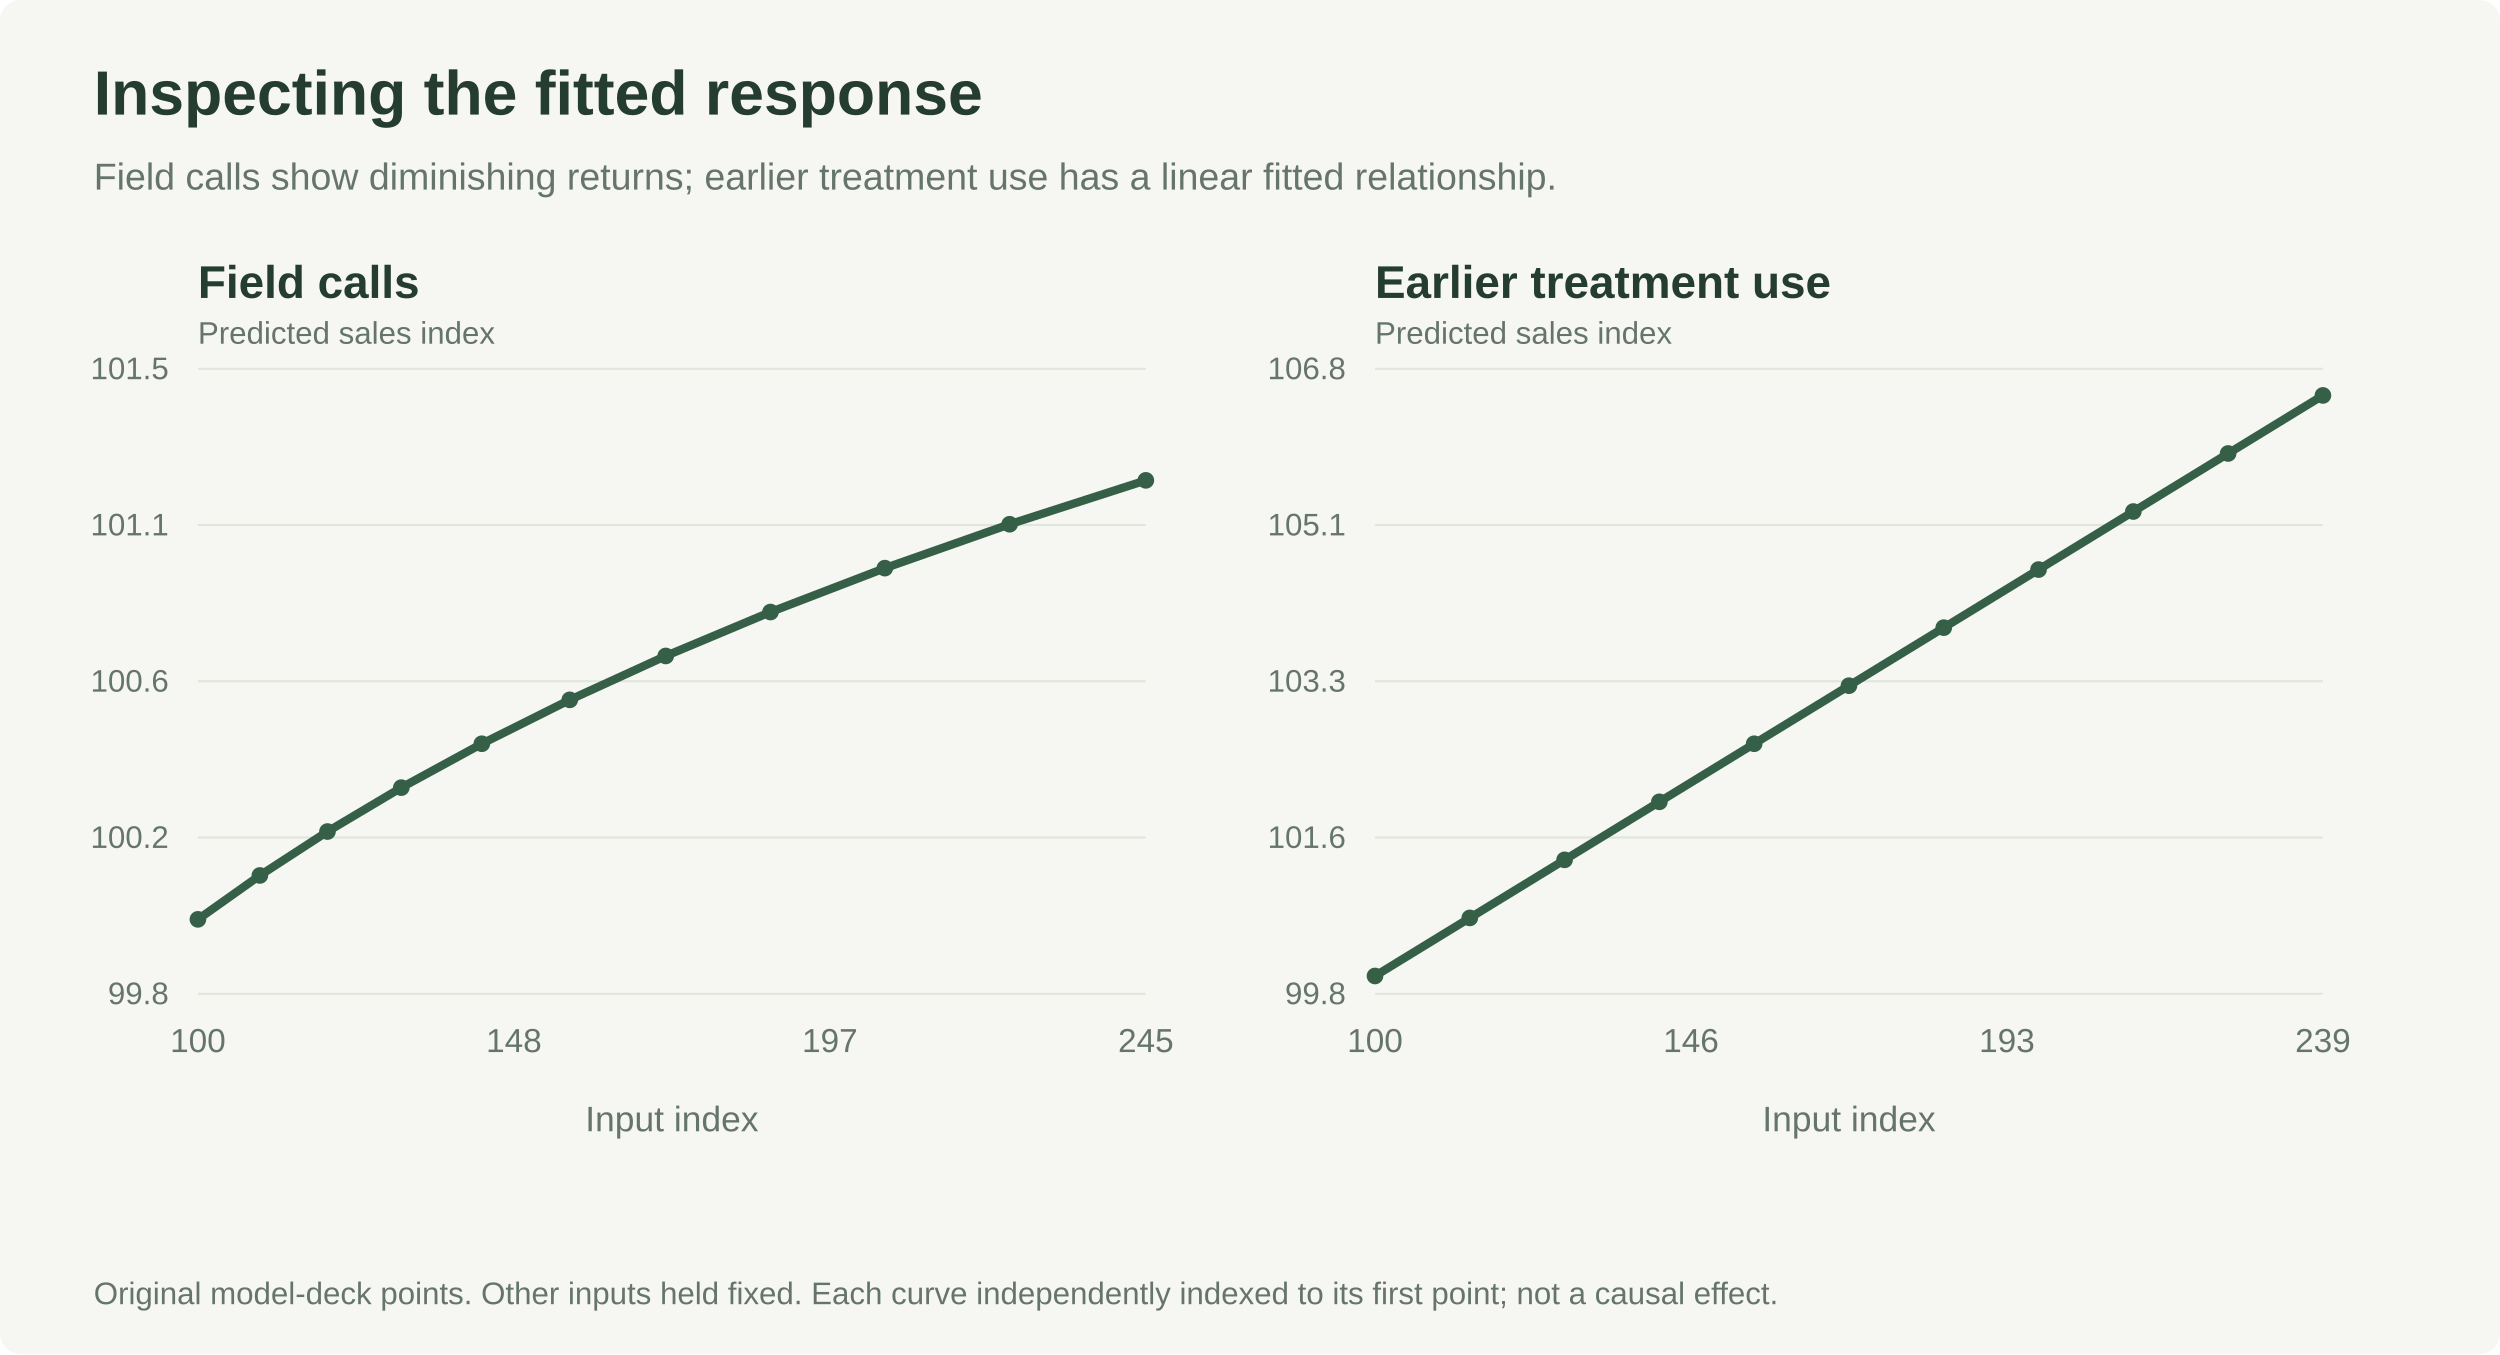
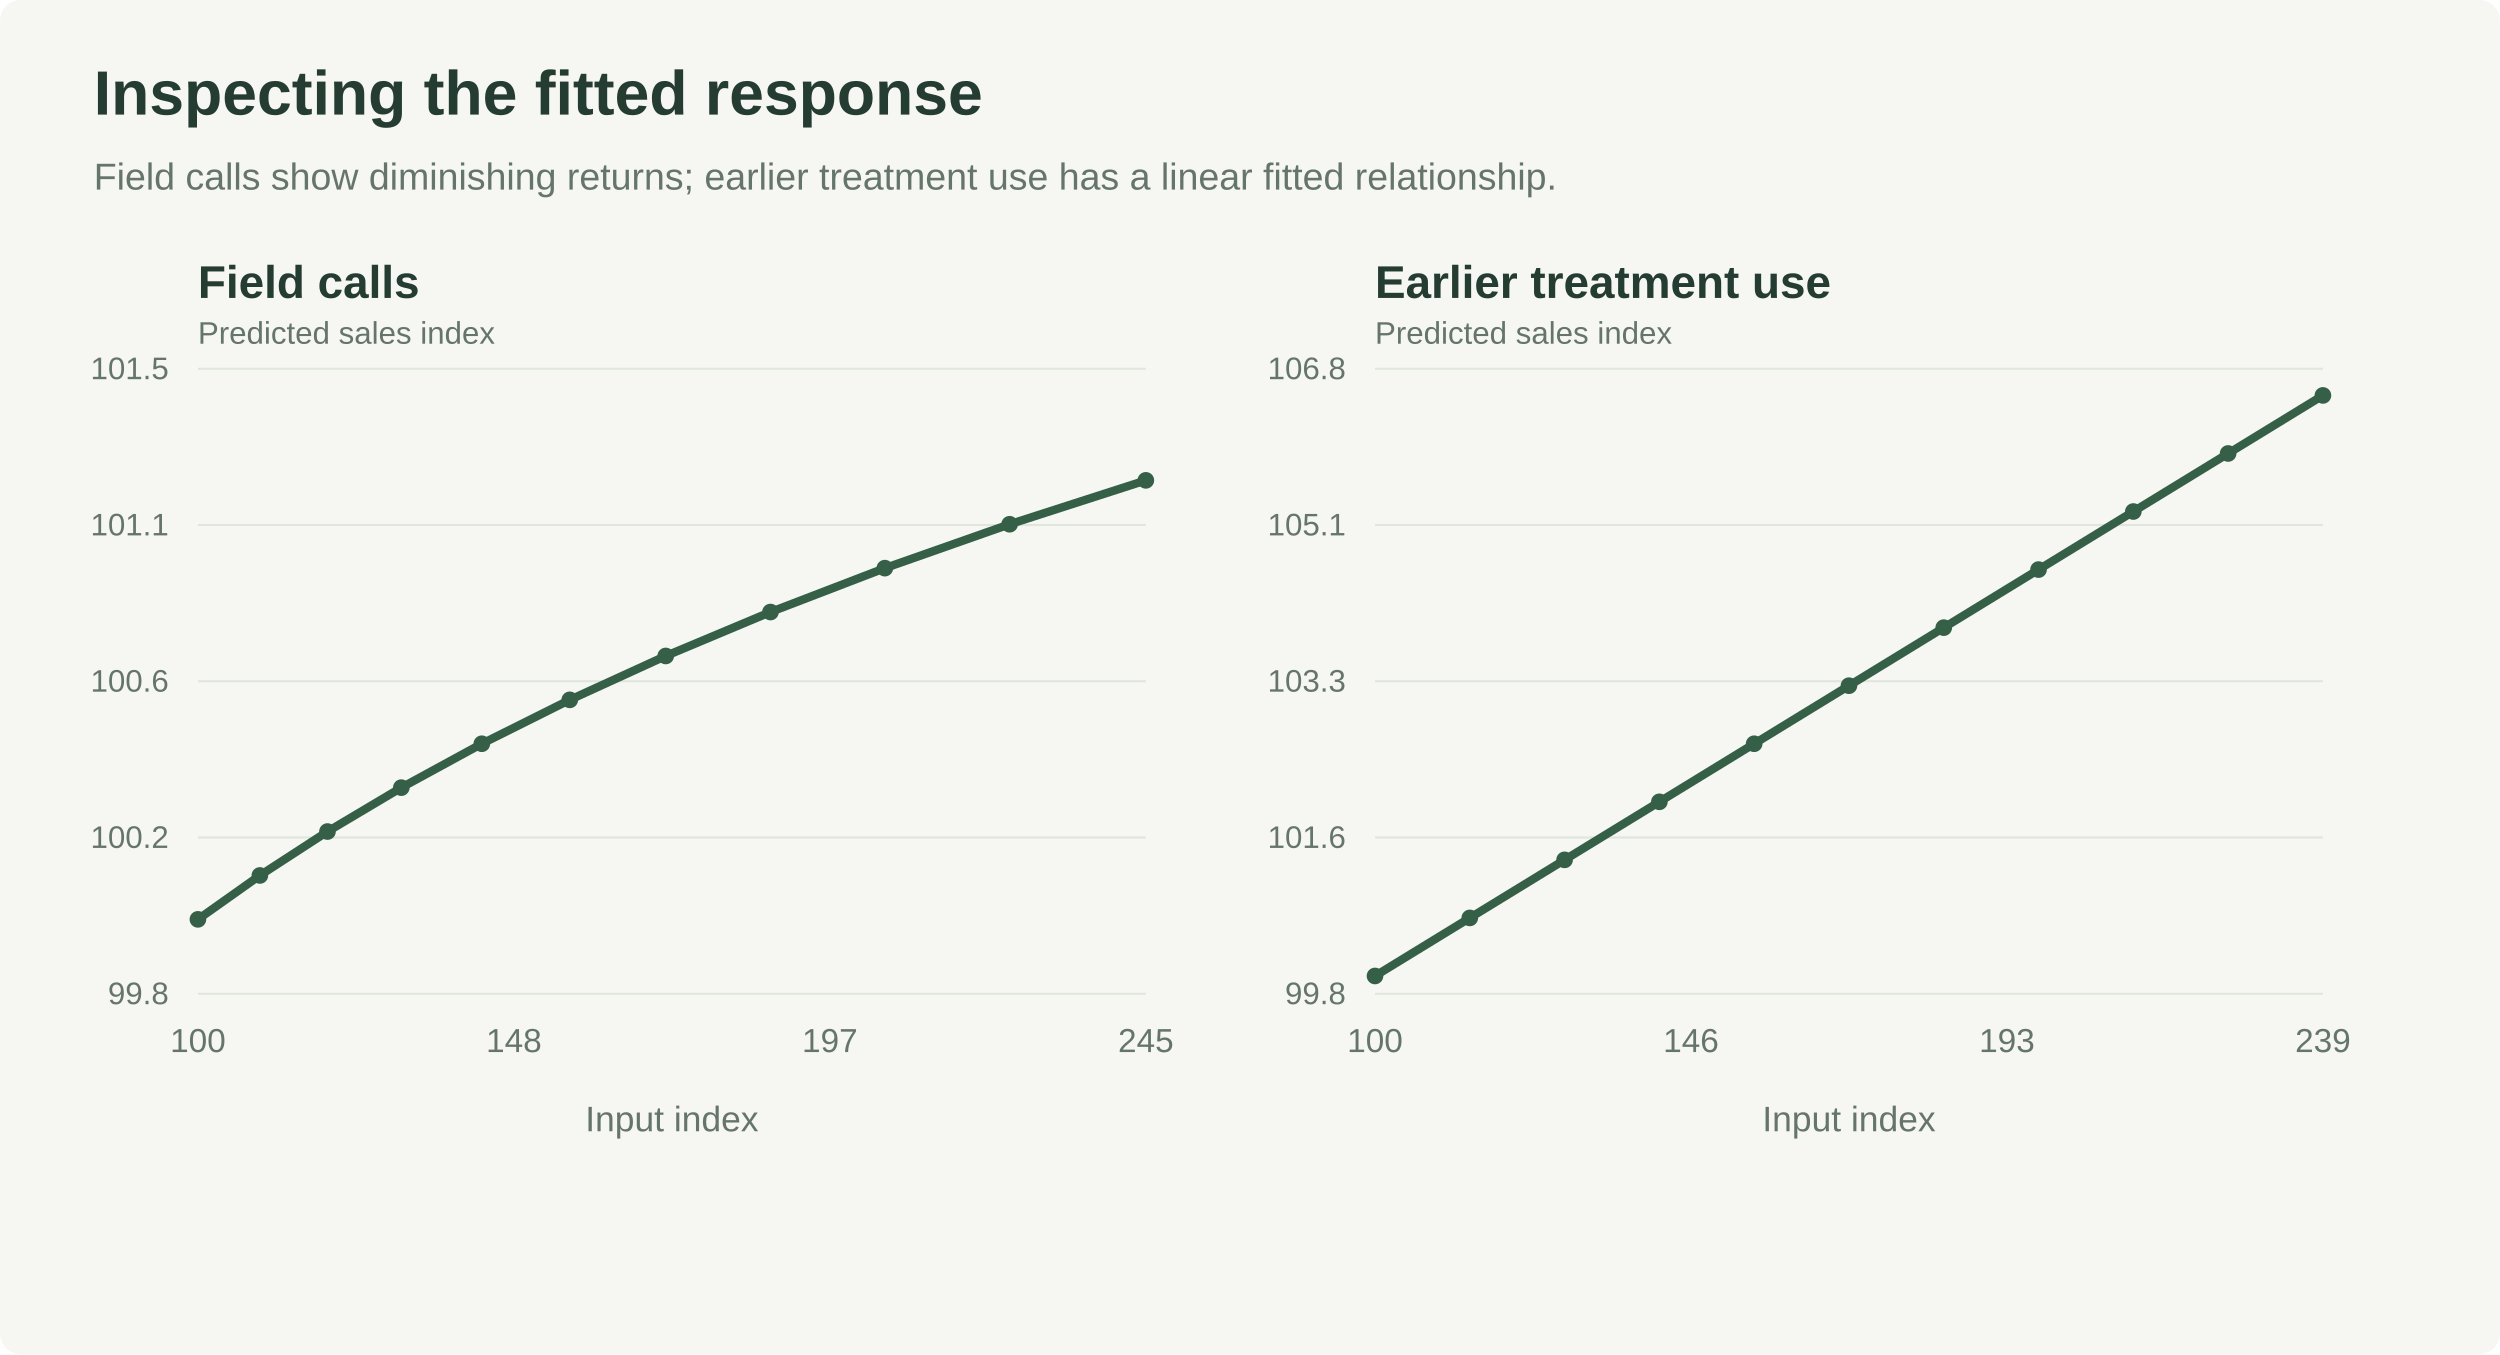
<svg xmlns="http://www.w3.org/2000/svg" viewBox="0 0 1200 650" role="img" aria-labelledby="chart-title chart-desc">
  <rect width="1200" height="650" fill="#f6f7f2" rx="10" />
  <g font-family="Arial,sans-serif">
    <text x="45.00" y="55.00" font-size="30" fill="#243c32" text-anchor="start" font-weight="600">Inspecting the fitted response</text>
    <text x="45.00" y="91.00" font-size="18" fill="#66756c" text-anchor="start" font-weight="400">Field calls show diminishing returns; earlier treatment use has a linear fitted relationship.</text>
    <text x="95.00" y="143.00" font-size="22" fill="#243c32" text-anchor="start" font-weight="600">Field calls</text>
    <line x1="95.00" y1="477.00" x2="550.00" y2="477.00" stroke="#e0e6dc" stroke-width="1" />
    <text x="81.00" y="482.00" font-size="15" fill="#66756c" text-anchor="end" font-weight="400">99.8</text>
    <line x1="95.00" y1="402.00" x2="550.00" y2="402.00" stroke="#e0e6dc" stroke-width="1" />
    <text x="81.00" y="407.00" font-size="15" fill="#66756c" text-anchor="end" font-weight="400">100.2</text>
    <line x1="95.00" y1="327.00" x2="550.00" y2="327.00" stroke="#e0e6dc" stroke-width="1" />
    <text x="81.00" y="332.00" font-size="15" fill="#66756c" text-anchor="end" font-weight="400">100.6</text>
    <line x1="95.00" y1="252.00" x2="550.00" y2="252.00" stroke="#e0e6dc" stroke-width="1" />
    <text x="81.00" y="257.00" font-size="15" fill="#66756c" text-anchor="end" font-weight="400">101.1</text>
    <line x1="95.00" y1="177.00" x2="550.00" y2="177.00" stroke="#e0e6dc" stroke-width="1" />
    <text x="81.00" y="182.00" font-size="15" fill="#66756c" text-anchor="end" font-weight="400">101.5</text>
    <text x="95.00" y="505.00" font-size="16" fill="#66756c" text-anchor="middle" font-weight="400">100</text>
    <text x="246.67" y="505.00" font-size="16" fill="#66756c" text-anchor="middle" font-weight="400">148</text>
    <text x="398.33" y="505.00" font-size="16" fill="#66756c" text-anchor="middle" font-weight="400">197</text>
    <text x="550.00" y="505.00" font-size="16" fill="#66756c" text-anchor="middle" font-weight="400">245</text>
    <polyline points="95.00,441.29 124.74,420.22 157.19,399.14 192.62,378.07 231.28,357.00 273.49,335.93 319.55,314.86 369.83,293.78 424.72,272.71 484.62,251.64 550.00,230.57" fill="none" stroke="#355f47" stroke-width="4" />
    <circle cx="95.00" cy="441.29" r="4" fill="#355f47" />
    <circle cx="124.74" cy="420.22" r="4" fill="#355f47" />
    <circle cx="157.19" cy="399.14" r="4" fill="#355f47" />
    <circle cx="192.62" cy="378.07" r="4" fill="#355f47" />
    <circle cx="231.28" cy="357.00" r="4" fill="#355f47" />
    <circle cx="273.49" cy="335.93" r="4" fill="#355f47" />
    <circle cx="319.55" cy="314.86" r="4" fill="#355f47" />
    <circle cx="369.83" cy="293.78" r="4" fill="#355f47" />
    <circle cx="424.72" cy="272.71" r="4" fill="#355f47" />
    <circle cx="484.62" cy="251.64" r="4" fill="#355f47" />
    <circle cx="550.00" cy="230.57" r="4" fill="#355f47" />
    <text x="95.00" y="165.00" font-size="15" fill="#66756c" text-anchor="start" font-weight="400">Predicted sales index</text>
    <text x="322.50" y="543.00" font-size="17" fill="#66756c" text-anchor="middle" font-weight="400">Input index</text>
    <text x="660.00" y="143.00" font-size="22" fill="#243c32" text-anchor="start" font-weight="600">Earlier treatment use</text>
    <line x1="660.00" y1="477.00" x2="1115.00" y2="477.00" stroke="#e0e6dc" stroke-width="1" />
    <text x="646.00" y="482.00" font-size="15" fill="#66756c" text-anchor="end" font-weight="400">99.8</text>
    <line x1="660.00" y1="402.00" x2="1115.00" y2="402.00" stroke="#e0e6dc" stroke-width="1" />
    <text x="646.00" y="407.00" font-size="15" fill="#66756c" text-anchor="end" font-weight="400">101.6</text>
    <line x1="660.00" y1="327.00" x2="1115.00" y2="327.00" stroke="#e0e6dc" stroke-width="1" />
    <text x="646.00" y="332.00" font-size="15" fill="#66756c" text-anchor="end" font-weight="400">103.3</text>
    <line x1="660.00" y1="252.00" x2="1115.00" y2="252.00" stroke="#e0e6dc" stroke-width="1" />
    <text x="646.00" y="257.00" font-size="15" fill="#66756c" text-anchor="end" font-weight="400">105.1</text>
    <line x1="660.00" y1="177.00" x2="1115.00" y2="177.00" stroke="#e0e6dc" stroke-width="1" />
    <text x="646.00" y="182.00" font-size="15" fill="#66756c" text-anchor="end" font-weight="400">106.8</text>
    <text x="660.00" y="505.00" font-size="16" fill="#66756c" text-anchor="middle" font-weight="400">100</text>
    <text x="811.67" y="505.00" font-size="16" fill="#66756c" text-anchor="middle" font-weight="400">146</text>
    <text x="963.33" y="505.00" font-size="16" fill="#66756c" text-anchor="middle" font-weight="400">193</text>
    <text x="1115.00" y="505.00" font-size="16" fill="#66756c" text-anchor="middle" font-weight="400">239</text>
    <polyline points="660.00,468.47 705.50,440.60 751.00,412.73 796.50,384.87 842.00,357.00 887.50,329.13 933.00,301.27 978.50,273.40 1024.00,245.53 1069.50,217.67 1115.00,189.80" fill="none" stroke="#355f47" stroke-width="4" />
    <circle cx="660.00" cy="468.47" r="4" fill="#355f47" />
    <circle cx="705.50" cy="440.60" r="4" fill="#355f47" />
    <circle cx="751.00" cy="412.73" r="4" fill="#355f47" />
    <circle cx="796.50" cy="384.87" r="4" fill="#355f47" />
    <circle cx="842.00" cy="357.00" r="4" fill="#355f47" />
    <circle cx="887.50" cy="329.13" r="4" fill="#355f47" />
    <circle cx="933.00" cy="301.27" r="4" fill="#355f47" />
    <circle cx="978.50" cy="273.40" r="4" fill="#355f47" />
    <circle cx="1024.00" cy="245.53" r="4" fill="#355f47" />
    <circle cx="1069.50" cy="217.67" r="4" fill="#355f47" />
    <circle cx="1115.00" cy="189.80" r="4" fill="#355f47" />
    <text x="660.00" y="165.00" font-size="15" fill="#66756c" text-anchor="start" font-weight="400">Predicted sales index</text>
    <text x="887.50" y="543.00" font-size="17" fill="#66756c" text-anchor="middle" font-weight="400">Input index</text>
-     <text x="45.00" y="626.00" font-size="15" fill="#66756c" text-anchor="start" font-weight="400">Original model-deck points. Other inputs held fixed. Each curve independently indexed to its first point; not a causal effect.</text>
  </g>
</svg>
